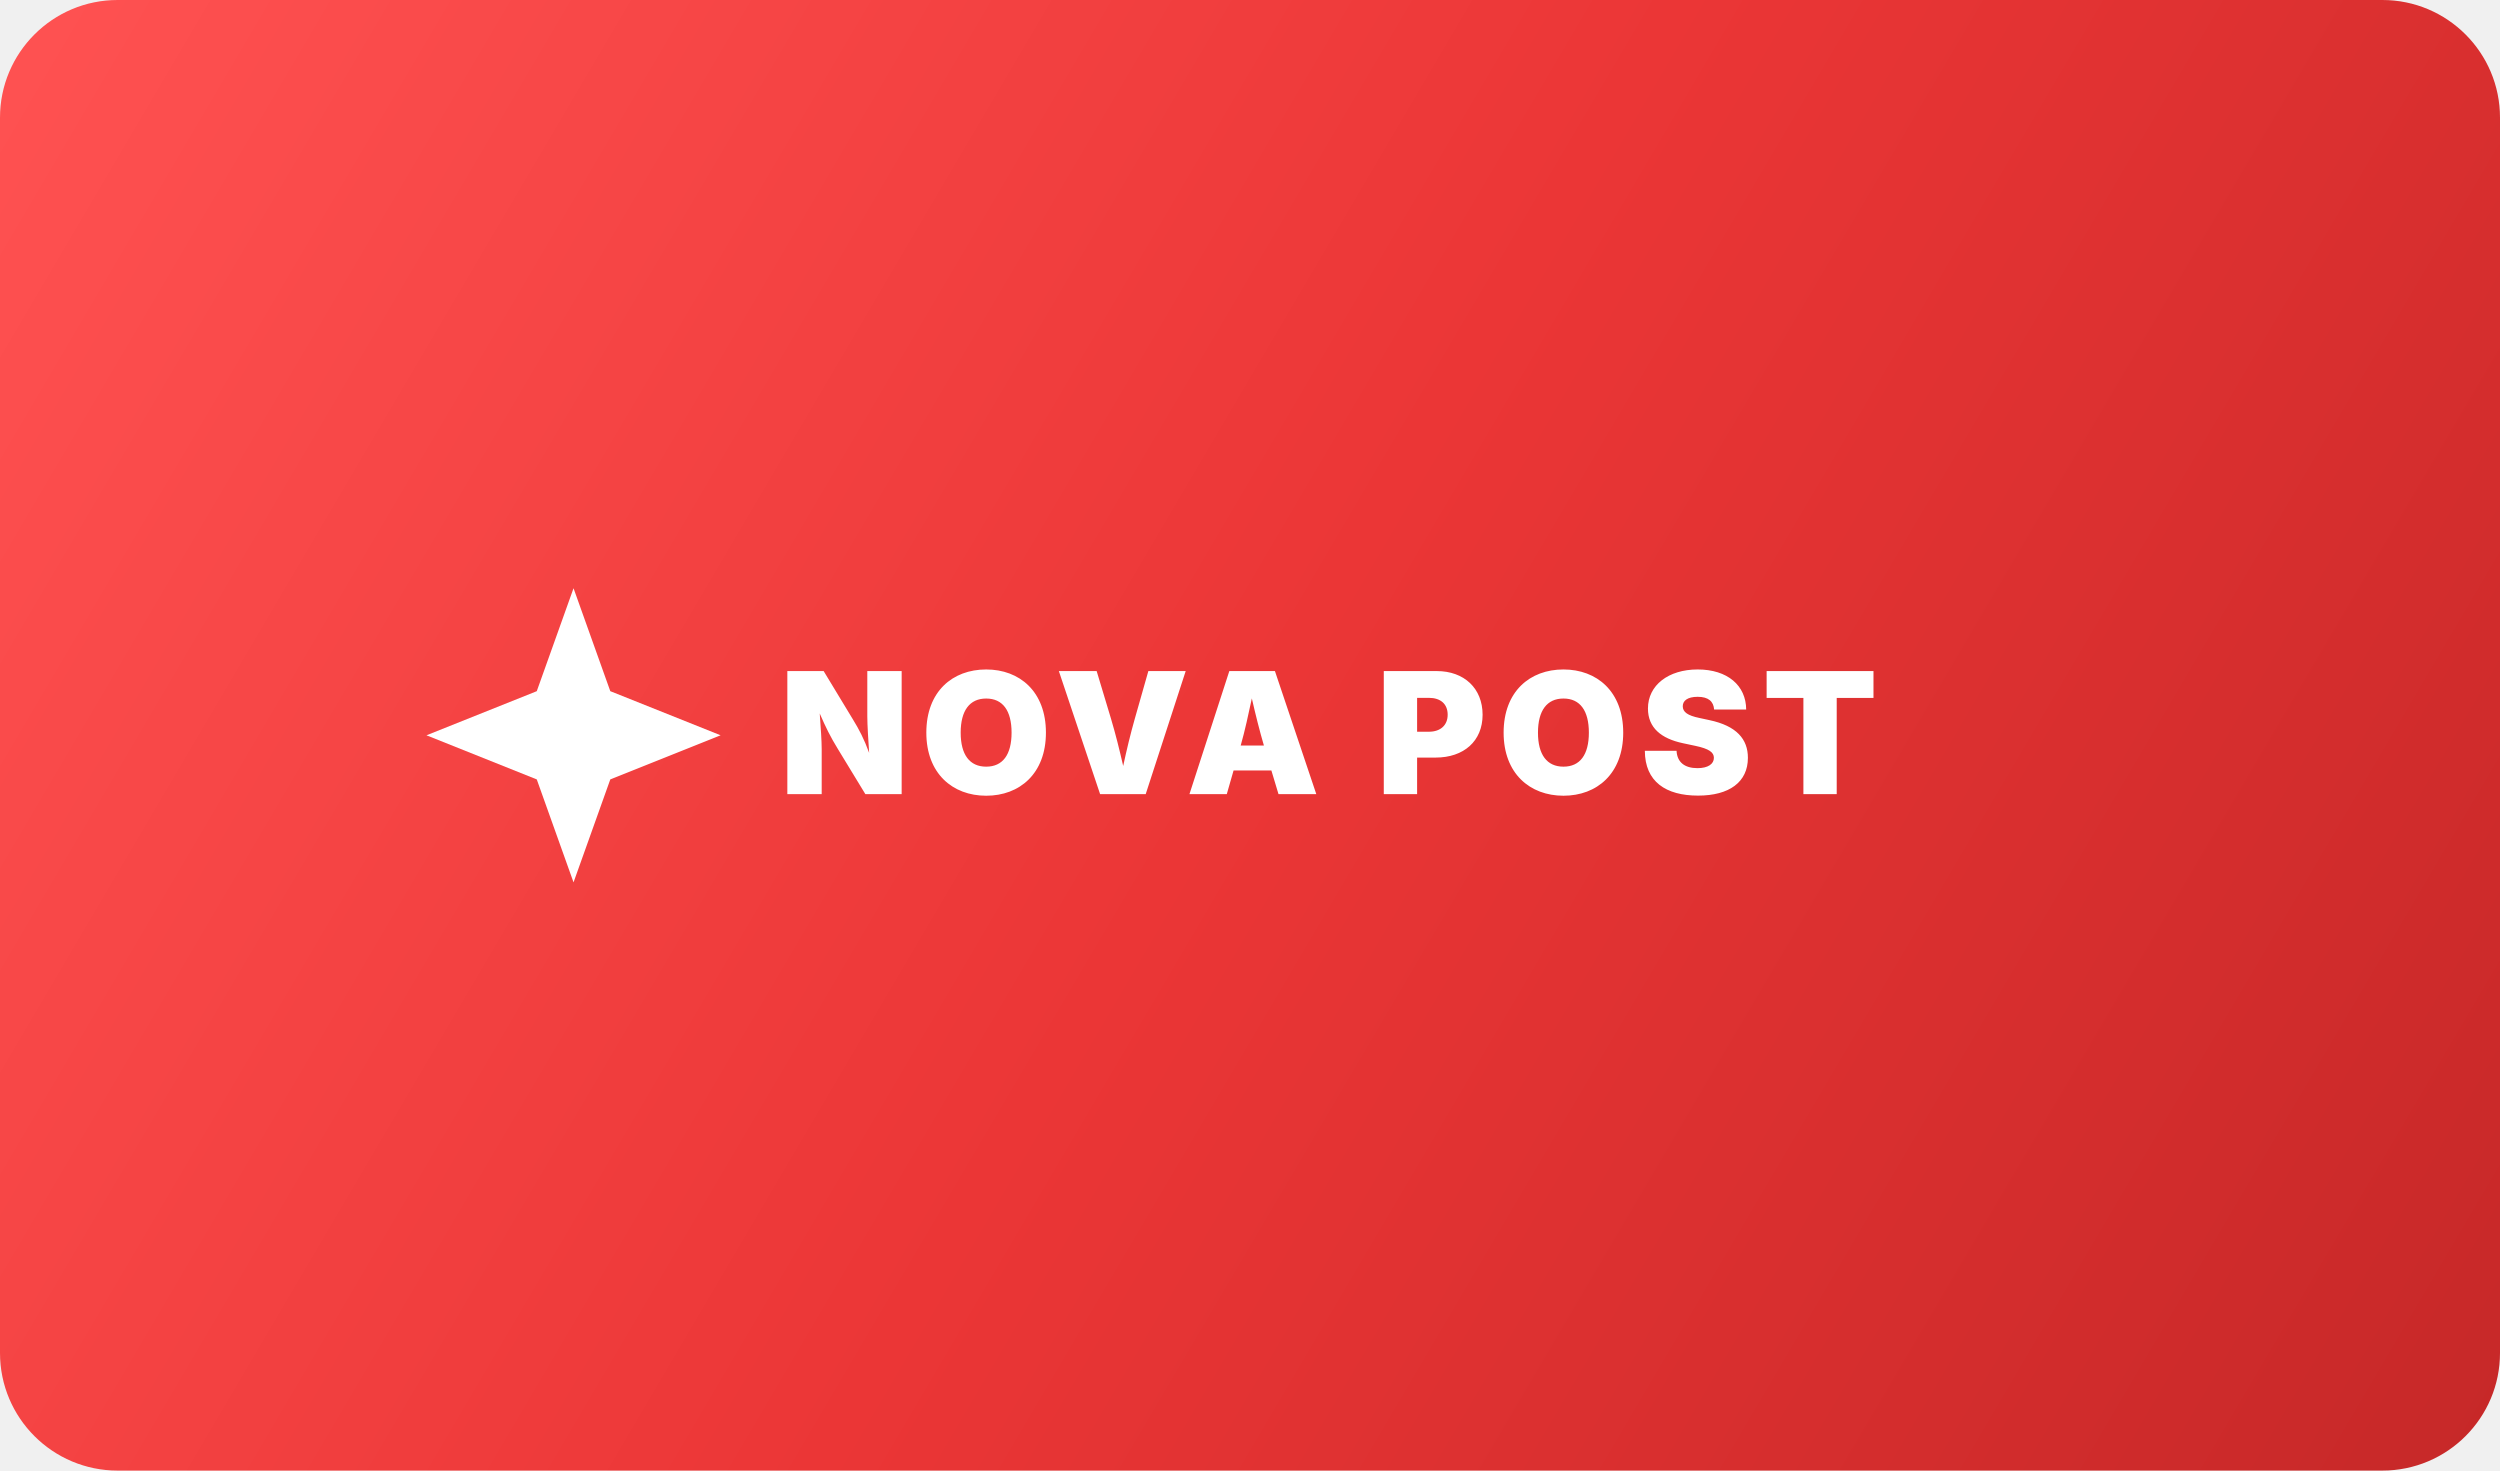
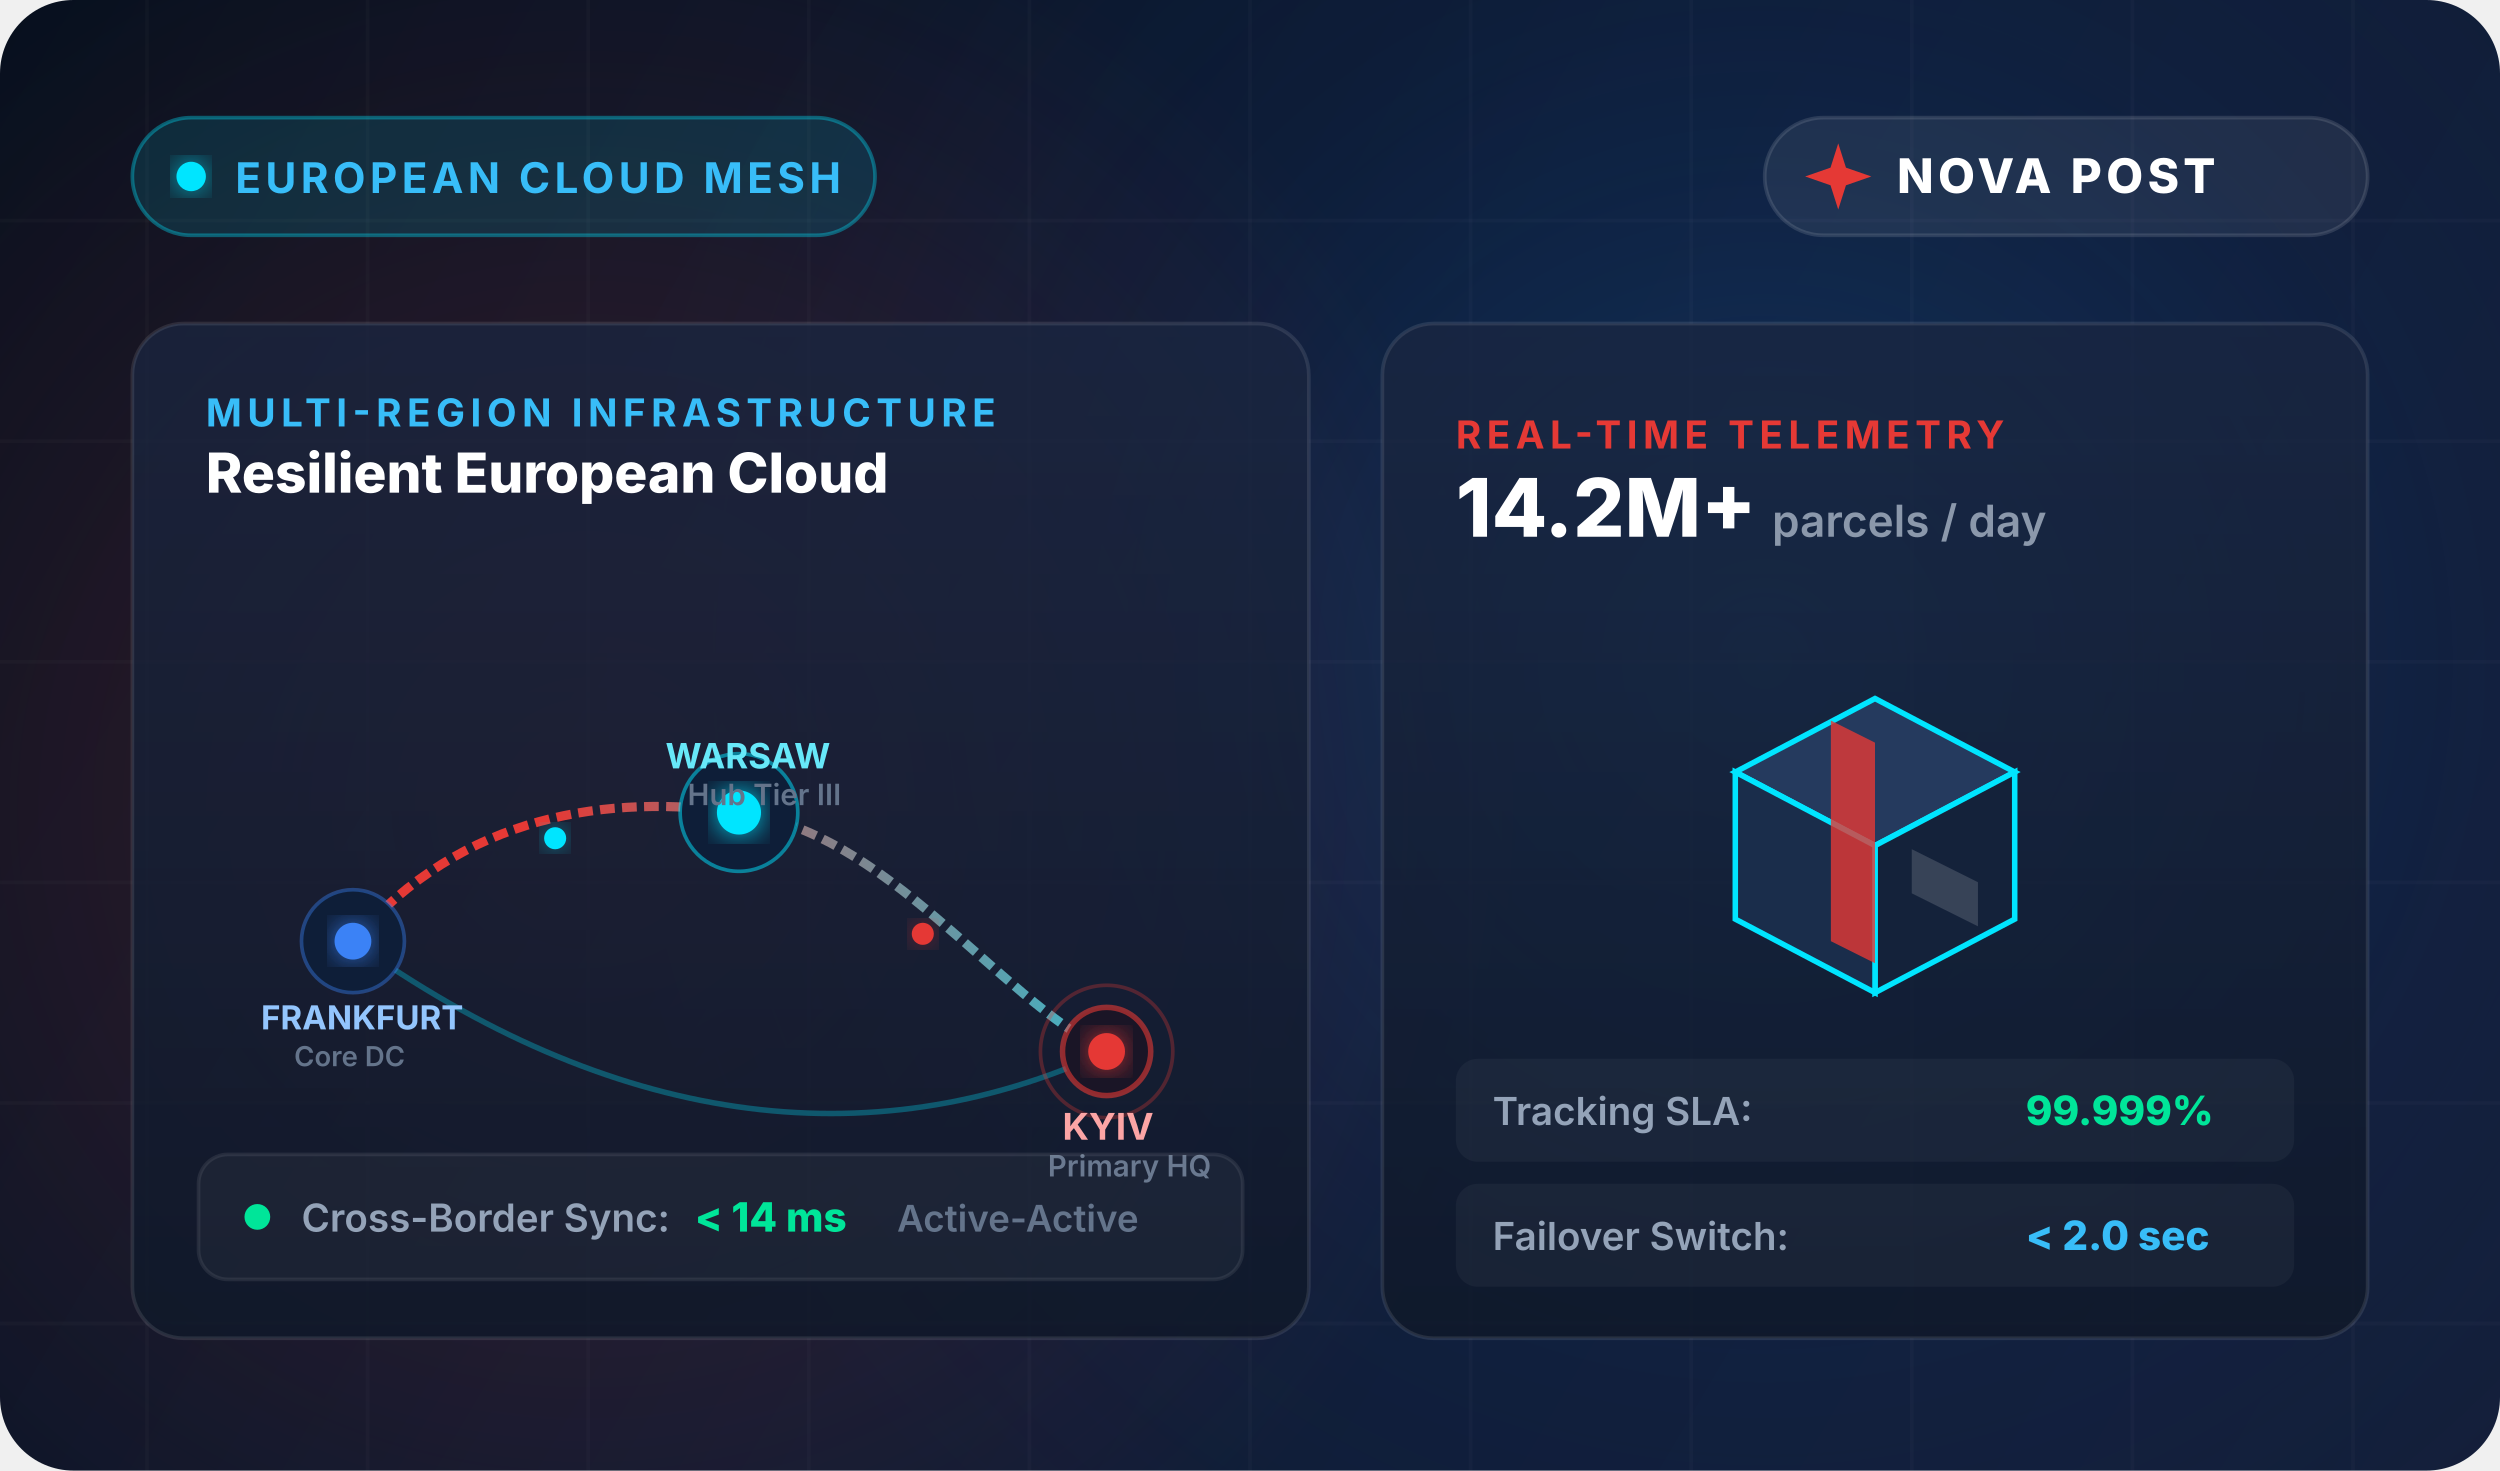
- <svg xmlns="http://www.w3.org/2000/svg" width="340" height="200" viewBox="0 0 340 200" fill="none">
+ <svg xmlns="http://www.w3.org/2000/svg" width="680" height="400" viewBox="0 0 680 400" fill="none">
  <defs>
-     <linearGradient id="gNova" x1="0" y1="0" x2="340" y2="200" gradientUnits="userSpaceOnUse">
-       <stop offset="0%" stop-color="#FF5252" />
-       <stop offset="50%" stop-color="#EB3636" />
-       <stop offset="100%" stop-color="#C62828" />
+     <linearGradient id="bgGradNova" x1="0" y1="0" x2="680" y2="400" gradientUnits="userSpaceOnUse">
+       <stop offset="0%" stop-color="#08101E" />
+       <stop offset="50%" stop-color="#0E1B33" />
+       <stop offset="100%" stop-color="#141E38" />
    </linearGradient>
+     <radialGradient id="glowBlueNova" cx="480" cy="180" r="320" gradientUnits="userSpaceOnUse">
+       <stop offset="0%" stop-color="#1E88E5" stop-opacity="0.25" />
+       <stop offset="60%" stop-color="#0D47A1" stop-opacity="0.08" />
+       <stop offset="100%" stop-color="#0D47A1" stop-opacity="0" />
+     </radialGradient>
+     <radialGradient id="glowRedNova" cx="160" cy="220" r="260" gradientUnits="userSpaceOnUse">
+       <stop offset="0%" stop-color="#E53935" stop-opacity="0.2" />
+       <stop offset="100%" stop-color="#E53935" stop-opacity="0" />
+     </radialGradient>
+     <linearGradient id="fiberLineGrad" x1="160" y1="260" x2="480" y2="150" gradientUnits="userSpaceOnUse">
+       <stop offset="0%" stop-color="#E53935" />
+       <stop offset="50%" stop-color="#00E5FF" />
+       <stop offset="100%" stop-color="#3B82F6" />
+     </linearGradient>
+     <linearGradient id="panelBgNova" x1="0" y1="0" x2="0" y2="1">
+       <stop offset="0%" stop-color="#1A2640" stop-opacity="0.75" />
+       <stop offset="100%" stop-color="#0F1829" stop-opacity="0.85" />
+     </linearGradient>
+     <clipPath id="clipNova">
+       <rect width="680" height="400" rx="20" />
+     </clipPath>
+     <filter id="glowFiltNova" x="-20%" y="-20%" width="140%" height="140%">
+       <feGaussianBlur stdDeviation="4" result="blur" />
+       <feMerge>
+         <feMergeNode in="blur" />
+         <feMergeNode in="SourceGraphic" />
+       </feMerge>
+     </filter>
  </defs>
-   <rect width="340" height="200" rx="16" fill="url(#gNova)" />
-   <g transform="translate(56, 78)">
-     <path d="M22 2 L27 16 L42 22 L27 28 L22 42 L17 28 L2 22 L17 16 Z" fill="#ffffff" />
-     <text x="50" y="30" font-family="'Inter', -apple-system, BlinkMacSystemFont, 'Segoe UI', Roboto, sans-serif" font-weight="900" font-size="23" fill="#ffffff" letter-spacing="1.5">NOVA POST</text>
+   <g clip-path="url(#clipNova)">
+     <rect width="680" height="400" fill="url(#bgGradNova)" />
+     <circle cx="480" cy="180" r="320" fill="url(#glowBlueNova)" />
+     <circle cx="160" cy="220" r="260" fill="url(#glowRedNova)" />
+     <path d="M40 0 V400 M100 0 V400 M160 0 V400 M220 0 V400 M280 0 V400 M340 0 V400 M400 0 V400 M460 0 V400 M520 0 V400 M580 0 V400 M640 0 V400" stroke="#ffffff" stroke-opacity="0.02" stroke-width="1" />
+     <path d="M0 60 H680 M0 120 H680 M0 180 H680 M0 240 H680 M0 300 H680 M0 360 H680" stroke="#ffffff" stroke-opacity="0.02" stroke-width="1" />
+     <g transform="translate(36, 32)">
+       <rect width="202" height="32" rx="16" fill="#00E5FF" fill-opacity="0.12" stroke="#00E5FF" stroke-opacity="0.35" stroke-width="1" />
+       <circle cx="16" cy="16" r="4" fill="#00E5FF" filter="url(#glowFiltNova)" />
+       <text x="28" y="20.5" font-family="'Inter', -apple-system, system-ui, sans-serif" font-weight="700" font-size="11.5" fill="#38BDF8" letter-spacing="1.2">EUROPEAN CLOUD MESH</text>
+     </g>
+     <g transform="translate(480, 32)">
+       <rect width="164" height="32" rx="16" fill="#ffffff" fill-opacity="0.07" stroke="#ffffff" stroke-opacity="0.12" stroke-width="1" />
+       <g transform="translate(20, 16) scale(0.6)">
+         <path d="M0 -15 L3.5 -4 L15 0 L3.5 4 L0 15 L-3.5 4 L-15 0 L-3.5 -4 Z" fill="#E53935" />
+       </g>
+       <text x="36" y="20.5" font-family="'Inter', -apple-system, system-ui, sans-serif" font-weight="800" font-size="13" fill="#ffffff" letter-spacing="1.2">NOVA POST</text>
+     </g>
+     <g transform="translate(36, 88)">
+       <rect width="320" height="276" rx="14" fill="url(#panelBgNova)" stroke="#ffffff" stroke-opacity="0.1" stroke-width="1" />
+       <text x="20" y="28" font-family="'Inter', -apple-system, system-ui, sans-serif" font-weight="700" font-size="10.5" fill="#38BDF8" letter-spacing="1.5">MULTI-REGION INFRASTRUCTURE</text>
+       <text x="20" y="46" font-family="'Inter', -apple-system, system-ui, sans-serif" font-weight="800" font-size="15" fill="#FFFFFF">Resilient European Cloud</text>
+       <g transform="translate(20, 68)">
+         <path d="M40 100 C70 65 110 60 145 65" fill="none" stroke="url(#fiberLineGrad)" stroke-width="2.5" stroke-dasharray="4 2" />
+         <path d="M145 65 C185 70 215 115 245 130" fill="none" stroke="url(#fiberLineGrad)" stroke-width="2.5" stroke-dasharray="4 2" />
+         <path d="M40 100 C110 150 180 160 245 130" fill="none" stroke="#00E5FF" stroke-opacity="0.3" stroke-width="1.5" />
+         <circle cx="95" cy="72" r="3" fill="#00E5FF" filter="url(#glowFiltNova)" />
+         <circle cx="195" cy="98" r="3" fill="#E53935" filter="url(#glowFiltNova)" />
+         <g transform="translate(40, 100)">
+           <circle cx="0" cy="0" r="14" fill="#0E1E38" stroke="#3B82F6" stroke-opacity="0.4" stroke-width="1" />
+           <circle cx="0" cy="0" r="5" fill="#3B82F6" filter="url(#glowFiltNova)" />
+           <text x="-25" y="24" font-family="'Inter', -apple-system, system-ui, sans-serif" font-weight="700" font-size="9" fill="#93C5FD">FRANKFURT</text>
+           <text x="-16" y="34" font-family="'Inter', -apple-system, system-ui, sans-serif" font-weight="600" font-size="7.5" fill="#64748B">Core DC</text>
+         </g>
+         <g transform="translate(145, 65)">
+           <circle cx="0" cy="0" r="16" fill="#0E1E38" stroke="#00E5FF" stroke-opacity="0.5" stroke-width="1" />
+           <circle cx="0" cy="0" r="6" fill="#00E5FF" filter="url(#glowFiltNova)" />
+           <text x="-20" y="-12" font-family="'Inter', -apple-system, system-ui, sans-serif" font-weight="700" font-size="9.5" fill="#67E8F9">WARSAW</text>
+           <text x="-14" y="-2" font-family="'Inter', -apple-system, system-ui, sans-serif" font-weight="600" font-size="8" fill="#64748B">Hub Tier III</text>
+         </g>
+         <g transform="translate(245, 130)">
+           <circle cx="0" cy="0" r="18" fill="none" stroke="#E53935" stroke-opacity="0.3" stroke-width="1" />
+           <circle cx="0" cy="0" r="12" fill="#1A1526" stroke="#E53935" stroke-opacity="0.6" stroke-width="1.5" />
+           <circle cx="0" cy="0" r="5" fill="#E53935" filter="url(#glowFiltNova)" />
+           <text x="-12" y="24" font-family="'Inter', -apple-system, system-ui, sans-serif" font-weight="700" font-size="10" fill="#FCA5A5">KYIV</text>
+           <text x="-16" y="34" font-family="'Inter', -apple-system, system-ui, sans-serif" font-weight="600" font-size="8" fill="#64748B">Primary HQ</text>
+         </g>
+       </g>
+       <g transform="translate(18, 226)">
+         <rect width="284" height="34" rx="8" fill="#ffffff" fill-opacity="0.04" stroke="#ffffff" stroke-opacity="0.08" stroke-width="1" />
+         <circle cx="16" cy="17" r="3.5" fill="#00E599" />
+         <text x="28" y="21" font-family="'Inter', -apple-system, system-ui, sans-serif" font-weight="600" font-size="10.5" fill="#94A3B8">Cross-Border Sync:</text>
+         <text x="135" y="21" font-family="'Inter', -apple-system, system-ui, sans-serif" font-weight="800" font-size="11" fill="#00E599">&lt; 14 ms</text>
+         <text x="190" y="21" font-family="'Inter', -apple-system, system-ui, sans-serif" font-weight="600" font-size="10" fill="#64748B">Active-Active</text>
+       </g>
+     </g>
+     <g transform="translate(376, 88)">
+       <rect width="268" height="276" rx="14" fill="url(#panelBgNova)" stroke="#ffffff" stroke-opacity="0.1" stroke-width="1" />
+       <g transform="translate(20, 20)">
+         <text x="0" y="14" font-family="'Inter', -apple-system, system-ui, sans-serif" font-weight="700" font-size="10.5" fill="#E53935" letter-spacing="1.5">REAL-TIME TELEMETRY</text>
+         <text x="0" y="38" font-family="'Inter', -apple-system, system-ui, sans-serif" font-weight="800" font-size="22" fill="#FFFFFF">14.2M+</text>
+         <text x="86" y="38" font-family="'Inter', -apple-system, system-ui, sans-serif" font-weight="600" font-size="12" fill="#8B98AB">parcels / day</text>
+       </g>
+       <g transform="translate(134, 126)">
+         <polygon points="0,-24 38,-4 0,16 -38,-4" fill="#253A5E" stroke="#00E5FF" stroke-width="1.5" />
+         <polygon points="0,16 38,-4 38,36 0,56" fill="#14223A" stroke="#00E5FF" stroke-width="1.5" />
+         <polygon points="-38,-4 0,16 0,56 -38,36" fill="#1A2D4B" stroke="#00E5FF" stroke-width="1.5" />
+         <polygon points="-12,-18 0,-12 0,48 -12,42" fill="#E53935" fill-opacity="0.8" />
+         <line x1="-50" y1="12" x2="50" y2="12" stroke="#00E5FF" stroke-width="2" stroke-dasharray="3 3" filter="url(#glowFiltNova)" />
+         <rect x="10" y="12" width="18" height="12" fill="#ffffff" fill-opacity="0.15" transform="skewY(26.5)" />
+       </g>
+       <g transform="translate(20, 200)">
+         <g transform="translate(0, 0)">
+           <rect width="228" height="28" rx="6" fill="#ffffff" fill-opacity="0.04" />
+           <text x="10" y="18" font-family="'Inter', -apple-system, system-ui, sans-serif" font-weight="600" font-size="10.5" fill="#94A3B8">Tracking SLA:</text>
+           <text x="155" y="18" font-family="'Inter', -apple-system, system-ui, sans-serif" font-weight="800" font-size="11" fill="#00E599">99.999%</text>
+         </g>
+         <g transform="translate(0, 34)">
+           <rect width="228" height="28" rx="6" fill="#ffffff" fill-opacity="0.04" />
+           <text x="10" y="18" font-family="'Inter', -apple-system, system-ui, sans-serif" font-weight="600" font-size="10.5" fill="#94A3B8">Failover Switch:</text>
+           <text x="155" y="18" font-family="'Inter', -apple-system, system-ui, sans-serif" font-weight="800" font-size="11" fill="#38BDF8">&lt; 2.0 sec</text>
+         </g>
+       </g>
+     </g>
  </g>
</svg>
